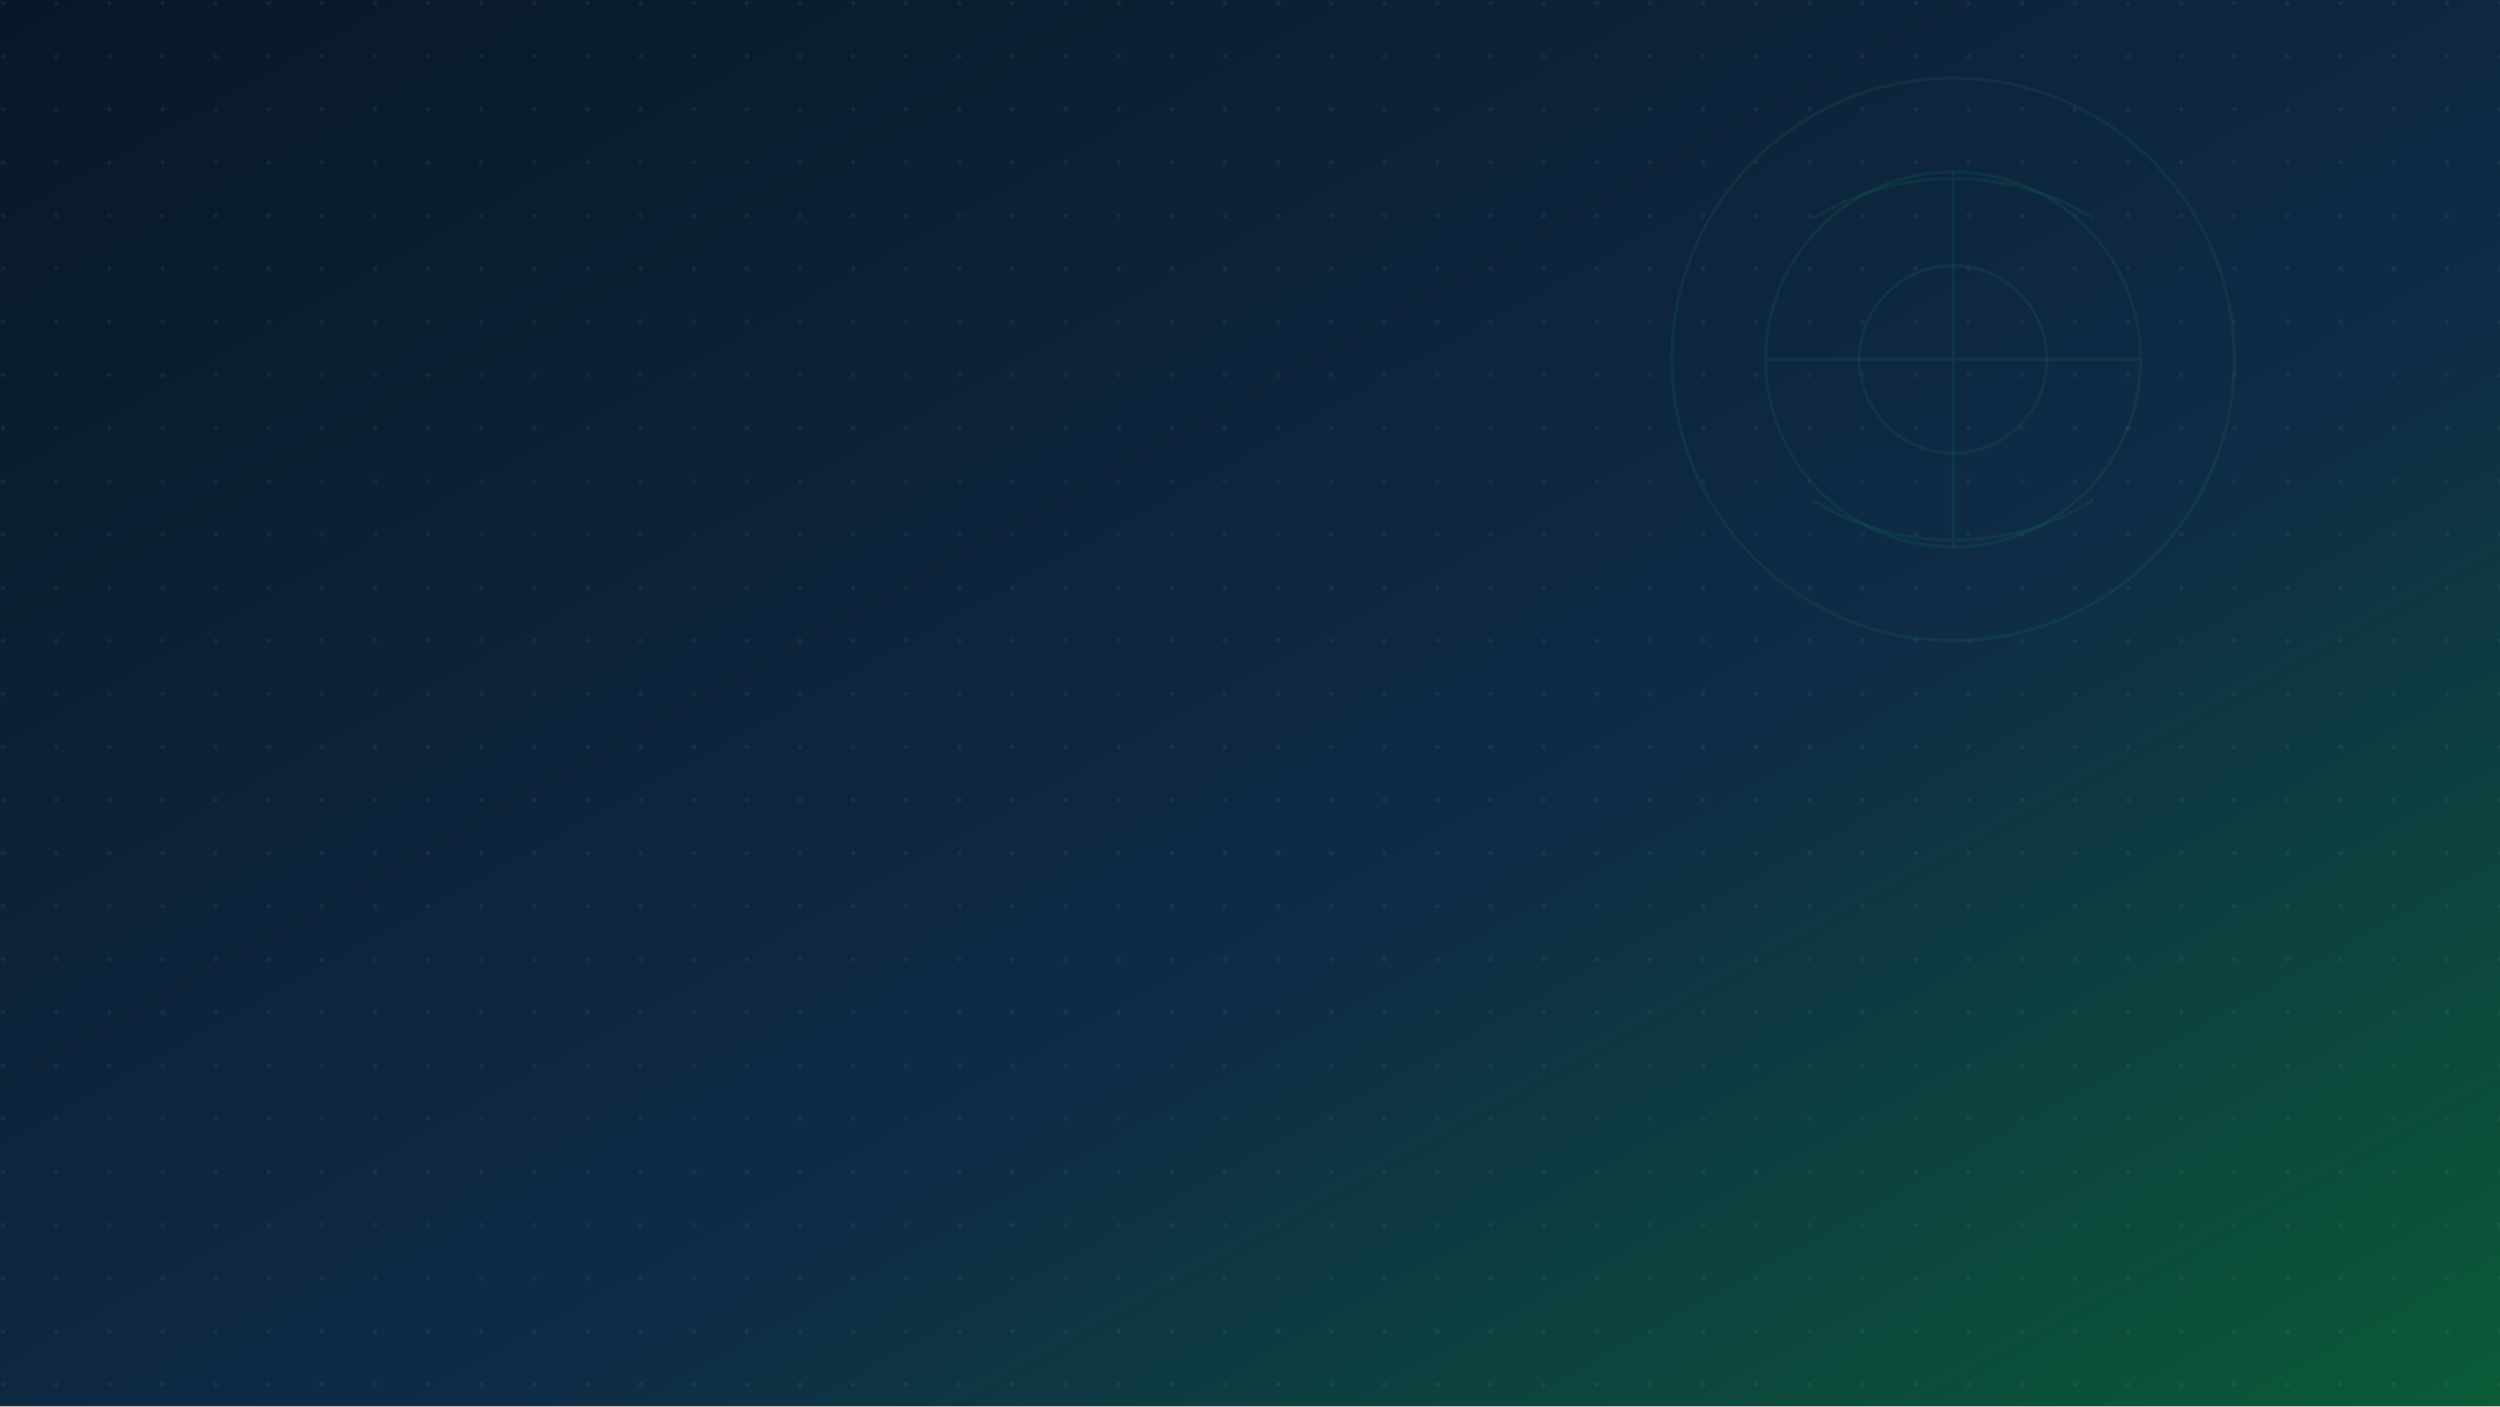
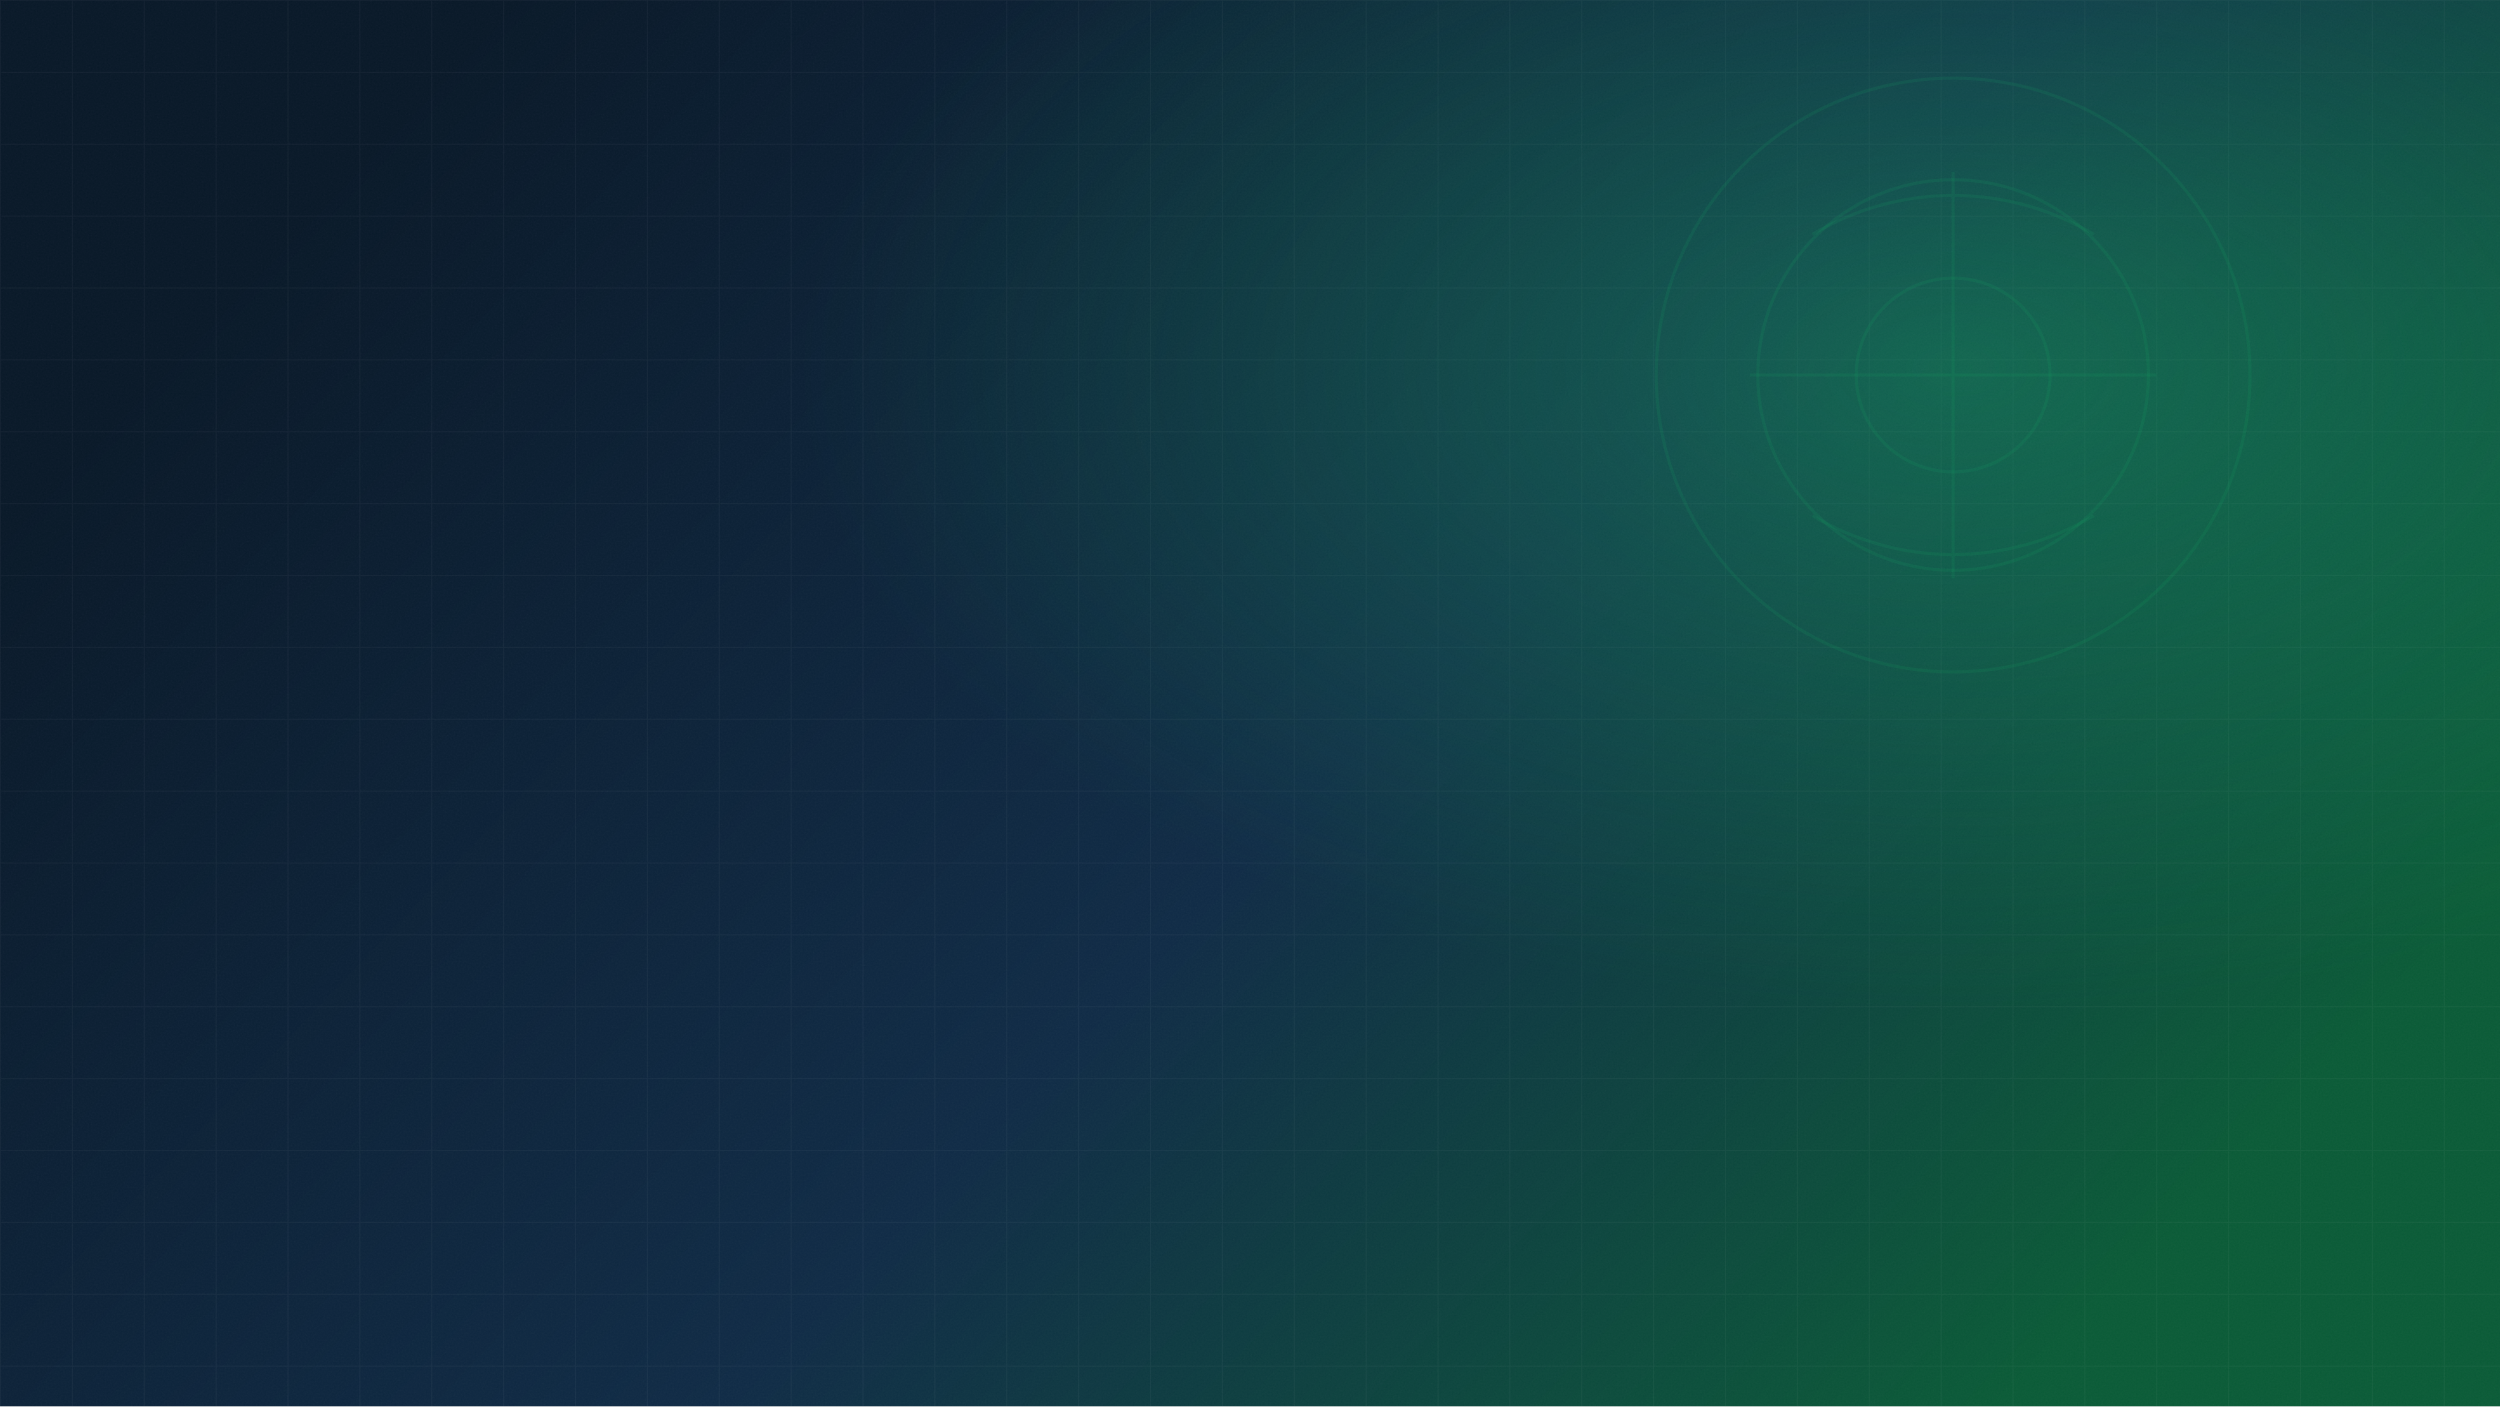
<svg xmlns="http://www.w3.org/2000/svg" viewBox="0 0 1600 900" preserveAspectRatio="xMidYMid slice">
  <defs>
-     <linearGradient id="hg" x1="0" y1="0" x2="1" y2="1">
+     <linearGradient id="hg" gradientTransform="rotate(28 .5 .5)">
      <stop offset="0" stop-color="#081828" />
-       <stop offset="0.6" stop-color="#0f2b46" />
+       <stop offset="0.55" stop-color="#0f2b46" />
      <stop offset="1" stop-color="#0a5b37" />
    </linearGradient>
-     <pattern id="hd" width="34" height="34" patternUnits="userSpaceOnUse">
-       <circle cx="2" cy="2" r="1.5" fill="#ffffff" fill-opacity="0.05" />
+     <radialGradient id="hl" cx="78%" cy="26%" r="46%">
+       <stop offset="0" stop-color="#16b364" stop-opacity="0.4" />
+       <stop offset="1" stop-color="#16b364" stop-opacity="0" />
+     </radialGradient>
+     <filter id="hn">
+       <feTurbulence type="fractalNoise" baseFrequency="0.9" numOctaves="2" stitchTiles="stitch" />
+       <feColorMatrix type="saturate" values="0" />
+       <feComponentTransfer>
+         <feFuncA type="linear" slope="0.04" />
+       </feComponentTransfer>
+     </filter>
+     <pattern id="hgd" width="46" height="46" patternUnits="userSpaceOnUse">
+       <path d="M46 0H0V46" fill="none" stroke="#ffffff" stroke-opacity="0.04" />
    </pattern>
  </defs>
  <rect width="1600" height="900" fill="url(#hg)" />
-   <rect width="1600" height="900" fill="url(#hd)" />
-   <g fill="none" stroke="#16b364" stroke-opacity="0.10" stroke-width="2">
-     <circle cx="1250" cy="230" r="180" />
-     <circle cx="1250" cy="230" r="120" />
-     <circle cx="1250" cy="230" r="60" />
-     <path d="M1130 230h240M1250 110v240M1160 140a170 170 0 0 1 180 0M1160 320a170 170 0 0 0 180 0" />
+   <rect width="1600" height="900" fill="url(#hgd)" />
+   <rect width="1600" height="900" fill="url(#hl)" />
+   <rect width="1600" height="900" filter="url(#hn)" />
+   <g fill="none" stroke="#16b364" stroke-opacity="0.12" stroke-width="2">
+     <circle cx="1250" cy="240" r="190" />
+     <circle cx="1250" cy="240" r="125" />
+     <circle cx="1250" cy="240" r="62" />
+     <path d="M1120 240h260M1250 110v260M1160 150a175 175 0 0 1 180 0M1160 330a175 175 0 0 0 180 0" />
  </g>
</svg>
